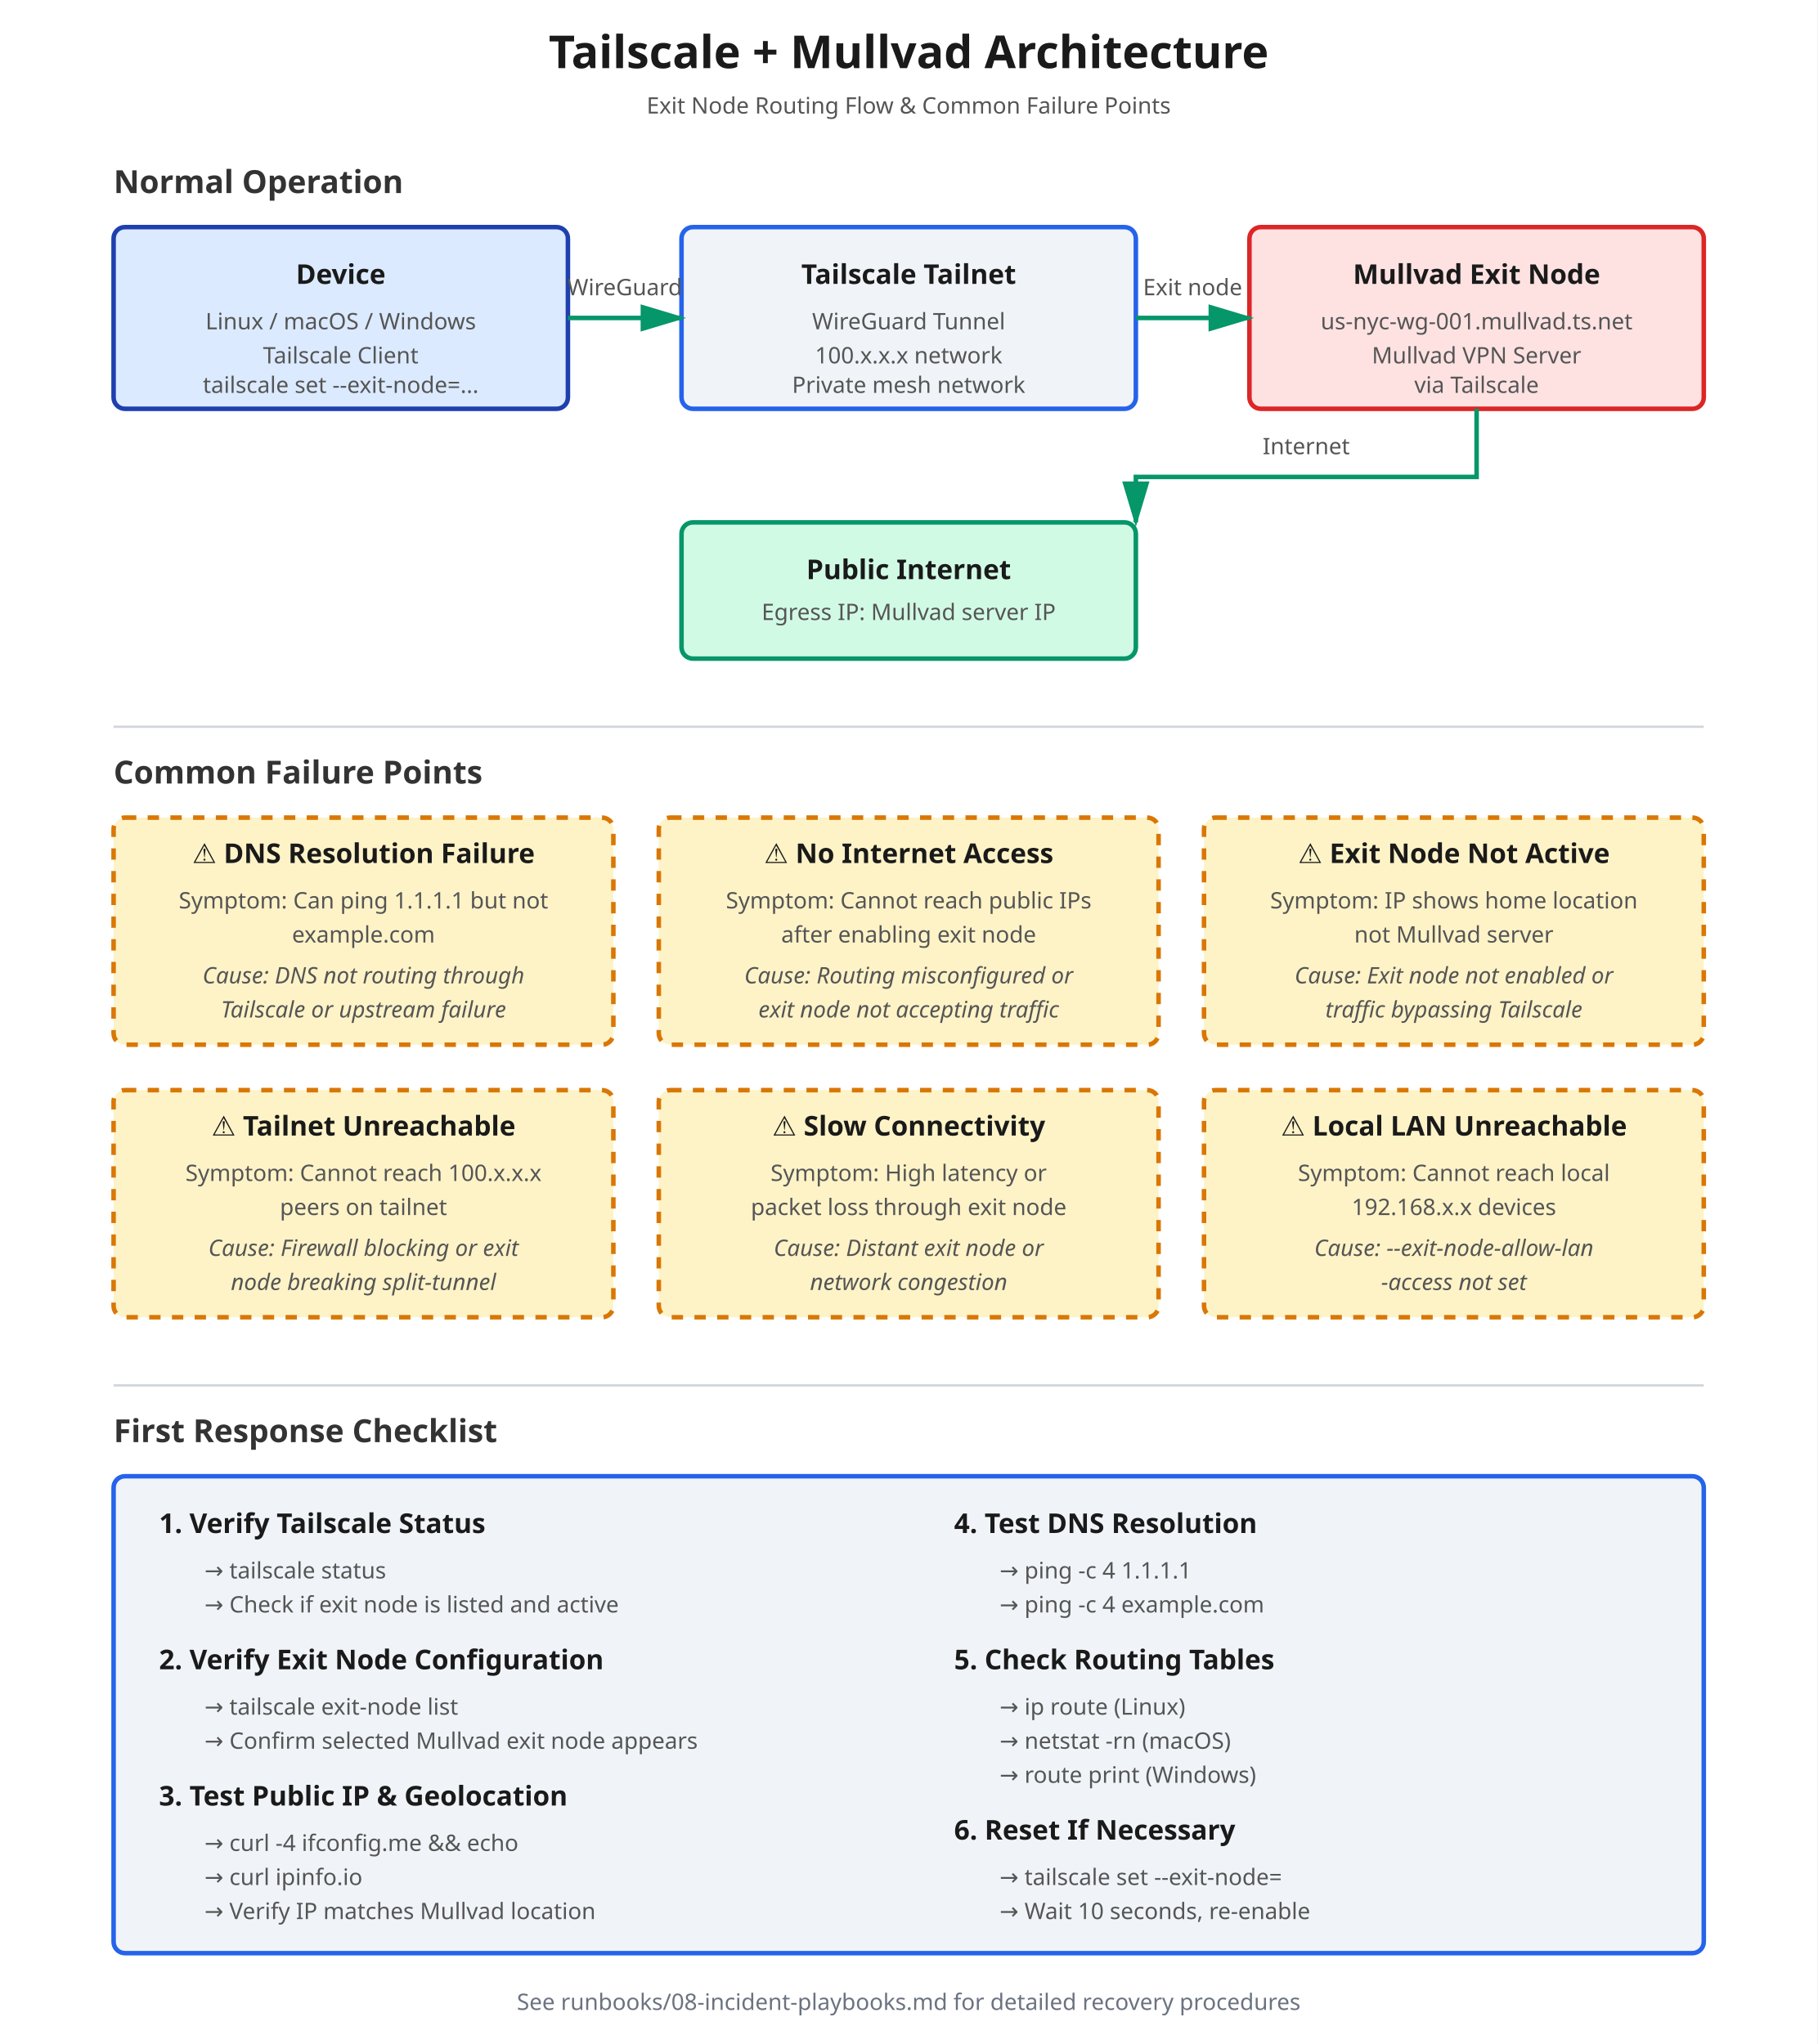
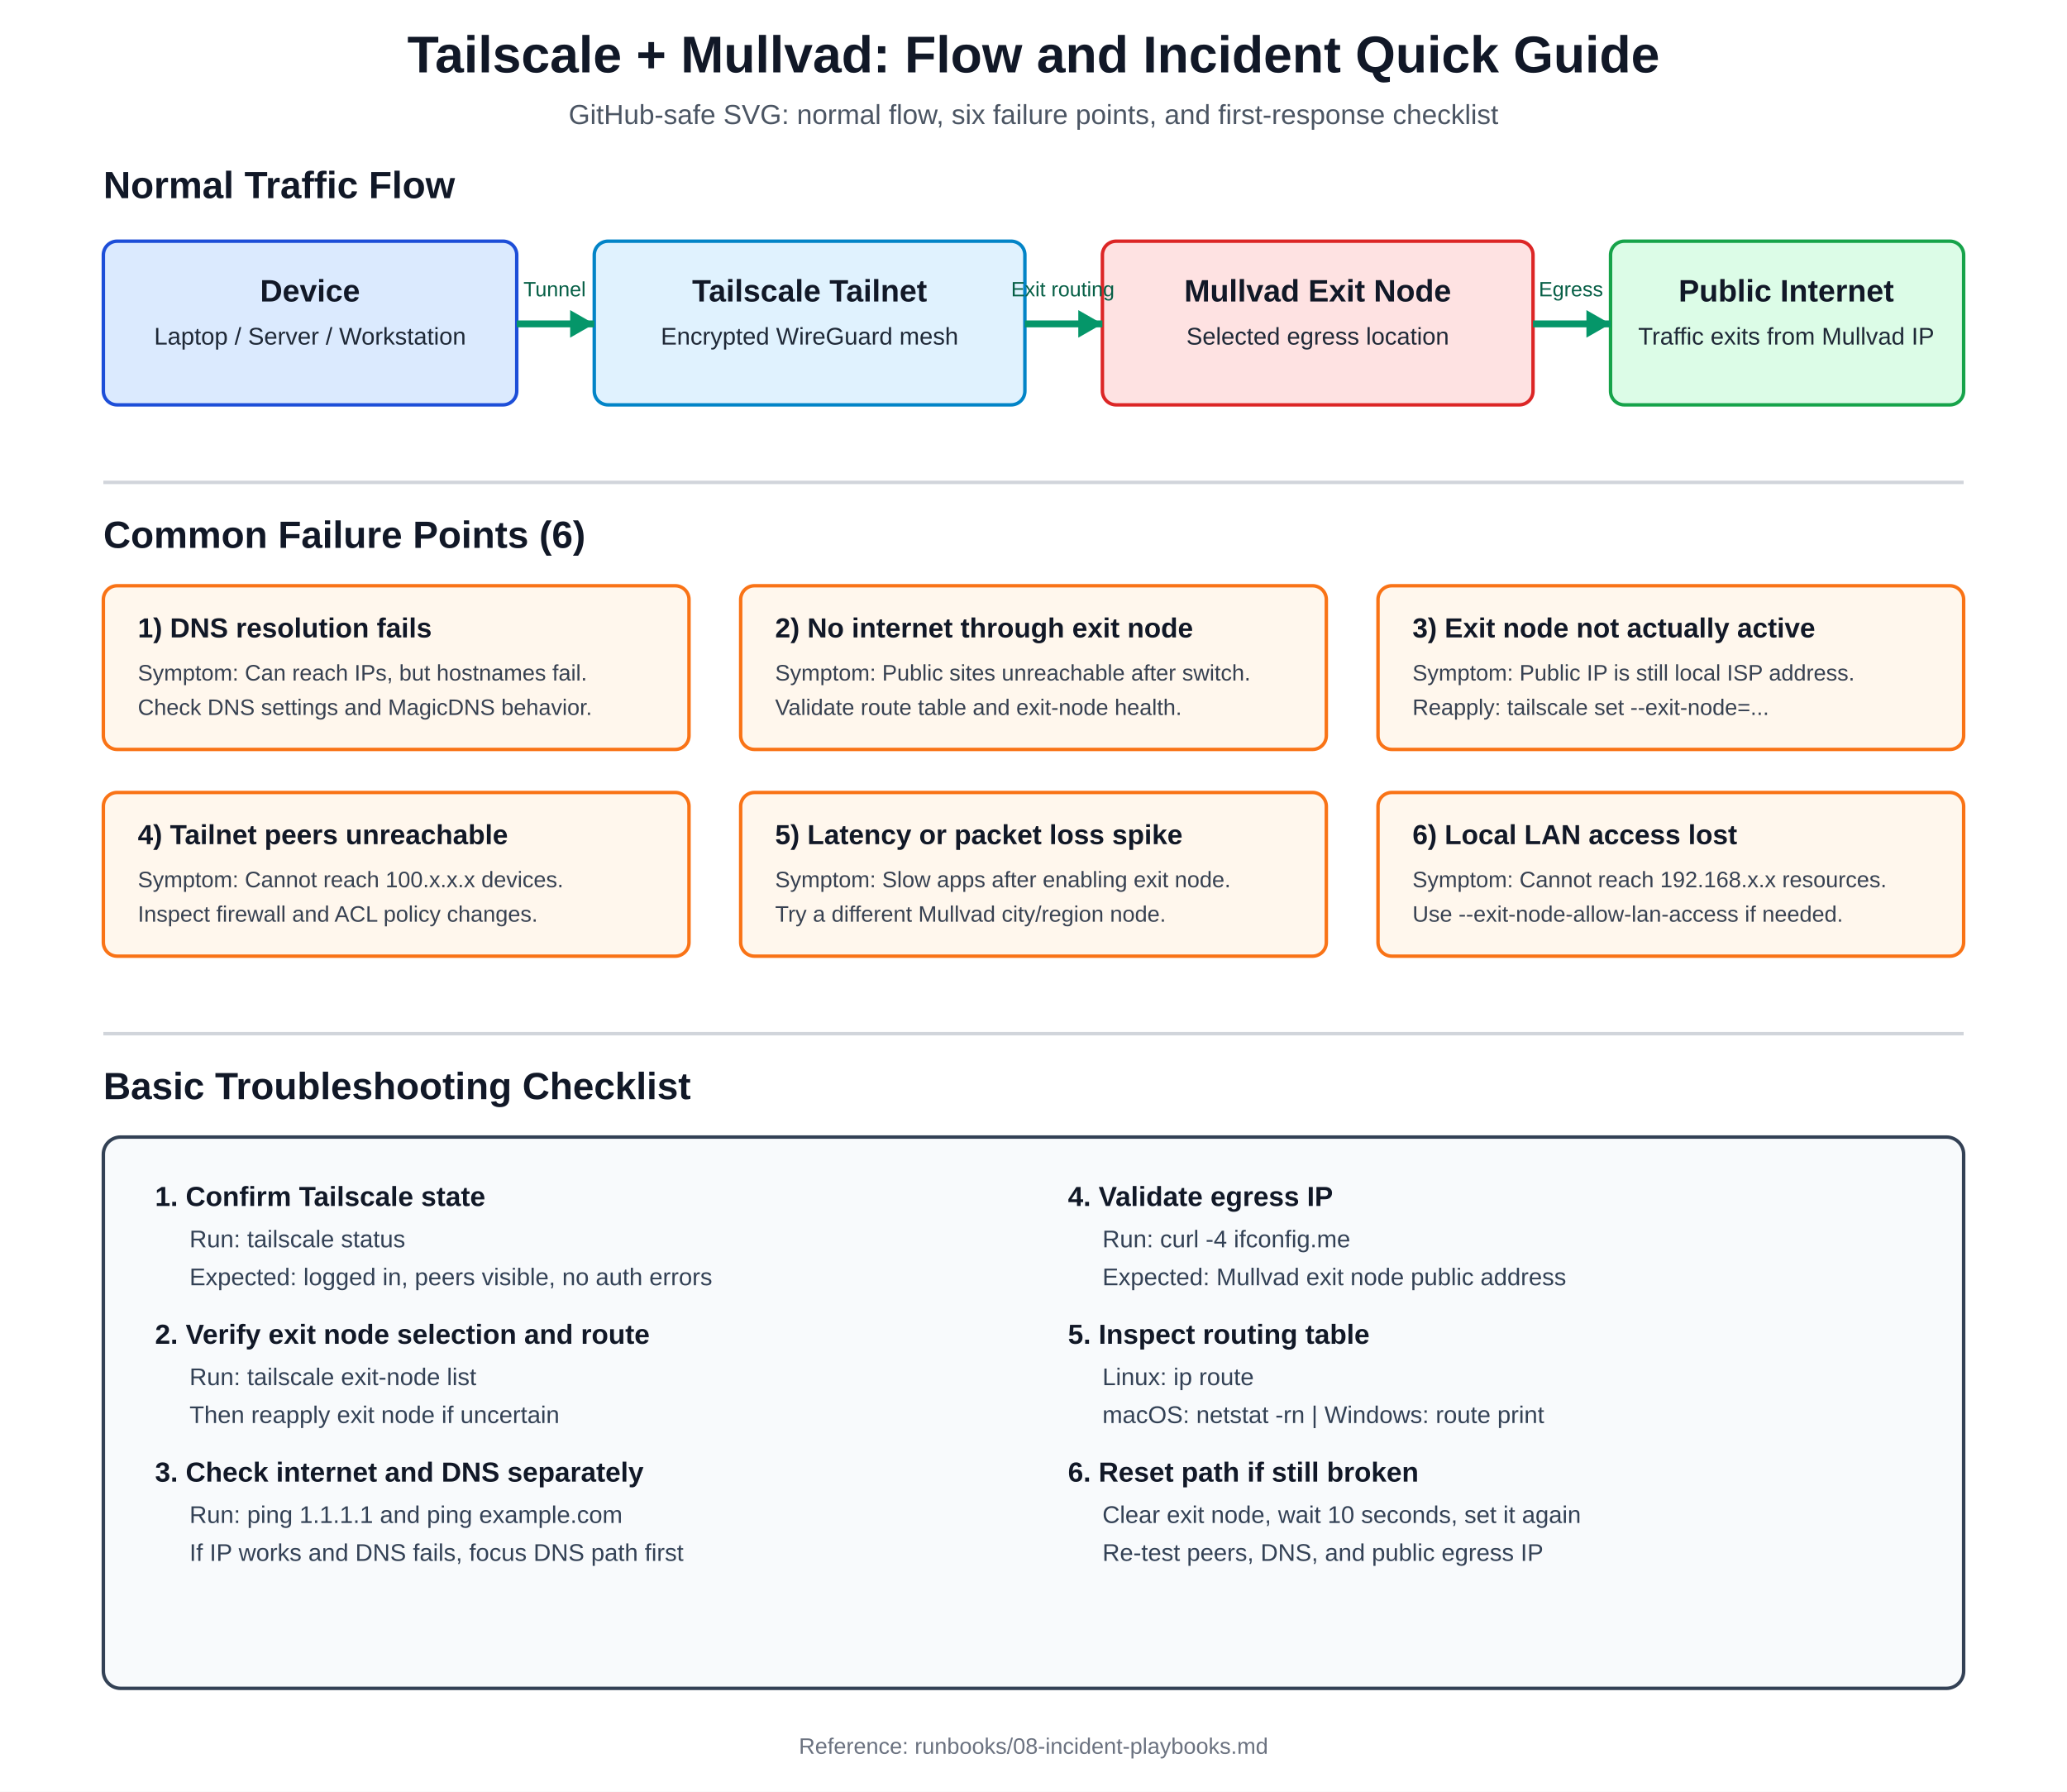
- <svg xmlns="http://www.w3.org/2000/svg" viewBox="0 0 800 900">
-   <defs>
-     <marker id="arrow" markerWidth="10" markerHeight="10" refX="9" refY="3" orient="auto">
-       <polygon points="0 0, 10 3, 0 6" fill="#059669" />
-     </marker>
-   </defs>
-   <rect width="800" height="900" fill="#ffffff" />
-   <text x="400" y="30" font-family="sans-serif" font-size="20" font-weight="bold" fill="#1a1a1a" text-anchor="middle">Tailscale + Mullvad Architecture</text>
-   <text x="400" y="50" font-family="sans-serif" font-size="10" fill="#555555" text-anchor="middle">Exit Node Routing Flow &amp; Common Failure Points</text>
-   <text x="50" y="85" font-family="sans-serif" font-size="14" font-weight="bold" fill="#333333">Normal Operation</text>
-   <rect x="50" y="100" width="200" height="80" rx="5" fill="#dbeafe" stroke="#1e40af" stroke-width="2" />
-   <text x="150" y="125" font-family="sans-serif" font-size="12" font-weight="bold" fill="#1a1a1a" text-anchor="middle">Device</text>
-   <text x="150" y="145" font-family="sans-serif" font-size="10" fill="#555555" text-anchor="middle">Linux / macOS / Windows</text>
-   <text x="150" y="160" font-family="sans-serif" font-size="10" fill="#555555" text-anchor="middle">Tailscale Client</text>
-   <text x="150" y="173" font-family="sans-serif" font-size="10" fill="#555555" text-anchor="middle">tailscale set --exit-node=...</text>
-   <rect x="300" y="100" width="200" height="80" rx="5" fill="#f0f4f8" stroke="#2563eb" stroke-width="2" />
-   <text x="400" y="125" font-family="sans-serif" font-size="12" font-weight="bold" fill="#1a1a1a" text-anchor="middle">Tailscale Tailnet</text>
-   <text x="400" y="145" font-family="sans-serif" font-size="10" fill="#555555" text-anchor="middle">WireGuard Tunnel</text>
-   <text x="400" y="160" font-family="sans-serif" font-size="10" fill="#555555" text-anchor="middle">100.x.x.x network</text>
-   <text x="400" y="173" font-family="sans-serif" font-size="10" fill="#555555" text-anchor="middle">Private mesh network</text>
-   <rect x="550" y="100" width="200" height="80" rx="5" fill="#fee2e2" stroke="#dc2626" stroke-width="2" />
-   <text x="650" y="125" font-family="sans-serif" font-size="12" font-weight="bold" fill="#1a1a1a" text-anchor="middle">Mullvad Exit Node</text>
-   <text x="650" y="145" font-family="sans-serif" font-size="10" fill="#555555" text-anchor="middle">us-nyc-wg-001.mullvad.ts.net</text>
-   <text x="650" y="160" font-family="sans-serif" font-size="10" fill="#555555" text-anchor="middle">Mullvad VPN Server</text>
-   <text x="650" y="173" font-family="sans-serif" font-size="10" fill="#555555" text-anchor="middle">via Tailscale</text>
-   <rect x="300" y="230" width="200" height="60" rx="5" fill="#d1fae5" stroke="#059669" stroke-width="2" />
-   <text x="400" y="255" font-family="sans-serif" font-size="12" font-weight="bold" fill="#1a1a1a" text-anchor="middle">Public Internet</text>
-   <text x="400" y="273" font-family="sans-serif" font-size="10" fill="#555555" text-anchor="middle">Egress IP: Mullvad server IP</text>
-   <path d="M 250 140 L 300 140" stroke="#059669" stroke-width="2" fill="none" marker-end="url(#arrow)" />
-   <path d="M 500 140 L 550 140" stroke="#059669" stroke-width="2" fill="none" marker-end="url(#arrow)" />
-   <path d="M 650 180 L 650 210 L 500 210 L 500 230" stroke="#059669" stroke-width="2" fill="none" marker-end="url(#arrow)" />
-   <text x="275" y="130" font-family="sans-serif" font-size="10" fill="#555555" text-anchor="middle">WireGuard</text>
-   <text x="525" y="130" font-family="sans-serif" font-size="10" fill="#555555" text-anchor="middle">Exit node</text>
-   <text x="575" y="200" font-family="sans-serif" font-size="10" fill="#555555" text-anchor="middle">Internet</text>
-   <line x1="50" y1="320" x2="750" y2="320" stroke="#d1d5db" stroke-width="1" />
-   <text x="50" y="345" font-family="sans-serif" font-size="14" font-weight="bold" fill="#333333">Common Failure Points</text>
-   <rect x="50" y="360" width="220" height="100" rx="5" fill="#fef3c7" stroke="#d97706" stroke-width="2" stroke-dasharray="5,5" />
-   <text x="160" y="380" font-family="sans-serif" font-size="12" font-weight="bold" fill="#1a1a1a" text-anchor="middle">⚠ DNS Resolution Failure</text>
-   <text x="160" y="400" font-family="sans-serif" font-size="10" fill="#555555" text-anchor="middle">Symptom: Can ping 1.1.1.1 but not</text>
-   <text x="160" y="415" font-family="sans-serif" font-size="10" fill="#555555" text-anchor="middle">example.com</text>
-   <text x="160" y="433" font-family="sans-serif" font-size="10" font-style="italic" fill="#555555" text-anchor="middle">Cause: DNS not routing through</text>
-   <text x="160" y="448" font-family="sans-serif" font-size="10" font-style="italic" fill="#555555" text-anchor="middle">Tailscale or upstream failure</text>
-   <rect x="290" y="360" width="220" height="100" rx="5" fill="#fef3c7" stroke="#d97706" stroke-width="2" stroke-dasharray="5,5" />
-   <text x="400" y="380" font-family="sans-serif" font-size="12" font-weight="bold" fill="#1a1a1a" text-anchor="middle">⚠ No Internet Access</text>
-   <text x="400" y="400" font-family="sans-serif" font-size="10" fill="#555555" text-anchor="middle">Symptom: Cannot reach public IPs</text>
-   <text x="400" y="415" font-family="sans-serif" font-size="10" fill="#555555" text-anchor="middle">after enabling exit node</text>
-   <text x="400" y="433" font-family="sans-serif" font-size="10" font-style="italic" fill="#555555" text-anchor="middle">Cause: Routing misconfigured or</text>
-   <text x="400" y="448" font-family="sans-serif" font-size="10" font-style="italic" fill="#555555" text-anchor="middle">exit node not accepting traffic</text>
-   <rect x="530" y="360" width="220" height="100" rx="5" fill="#fef3c7" stroke="#d97706" stroke-width="2" stroke-dasharray="5,5" />
-   <text x="640" y="380" font-family="sans-serif" font-size="12" font-weight="bold" fill="#1a1a1a" text-anchor="middle">⚠ Exit Node Not Active</text>
-   <text x="640" y="400" font-family="sans-serif" font-size="10" fill="#555555" text-anchor="middle">Symptom: IP shows home location</text>
-   <text x="640" y="415" font-family="sans-serif" font-size="10" fill="#555555" text-anchor="middle">not Mullvad server</text>
-   <text x="640" y="433" font-family="sans-serif" font-size="10" font-style="italic" fill="#555555" text-anchor="middle">Cause: Exit node not enabled or</text>
-   <text x="640" y="448" font-family="sans-serif" font-size="10" font-style="italic" fill="#555555" text-anchor="middle">traffic bypassing Tailscale</text>
-   <rect x="50" y="480" width="220" height="100" rx="5" fill="#fef3c7" stroke="#d97706" stroke-width="2" stroke-dasharray="5,5" />
-   <text x="160" y="500" font-family="sans-serif" font-size="12" font-weight="bold" fill="#1a1a1a" text-anchor="middle">⚠ Tailnet Unreachable</text>
-   <text x="160" y="520" font-family="sans-serif" font-size="10" fill="#555555" text-anchor="middle">Symptom: Cannot reach 100.x.x.x</text>
-   <text x="160" y="535" font-family="sans-serif" font-size="10" fill="#555555" text-anchor="middle">peers on tailnet</text>
-   <text x="160" y="553" font-family="sans-serif" font-size="10" font-style="italic" fill="#555555" text-anchor="middle">Cause: Firewall blocking or exit</text>
-   <text x="160" y="568" font-family="sans-serif" font-size="10" font-style="italic" fill="#555555" text-anchor="middle">node breaking split-tunnel</text>
-   <rect x="290" y="480" width="220" height="100" rx="5" fill="#fef3c7" stroke="#d97706" stroke-width="2" stroke-dasharray="5,5" />
-   <text x="400" y="500" font-family="sans-serif" font-size="12" font-weight="bold" fill="#1a1a1a" text-anchor="middle">⚠ Slow Connectivity</text>
-   <text x="400" y="520" font-family="sans-serif" font-size="10" fill="#555555" text-anchor="middle">Symptom: High latency or</text>
-   <text x="400" y="535" font-family="sans-serif" font-size="10" fill="#555555" text-anchor="middle">packet loss through exit node</text>
-   <text x="400" y="553" font-family="sans-serif" font-size="10" font-style="italic" fill="#555555" text-anchor="middle">Cause: Distant exit node or</text>
-   <text x="400" y="568" font-family="sans-serif" font-size="10" font-style="italic" fill="#555555" text-anchor="middle">network congestion</text>
-   <rect x="530" y="480" width="220" height="100" rx="5" fill="#fef3c7" stroke="#d97706" stroke-width="2" stroke-dasharray="5,5" />
-   <text x="640" y="500" font-family="sans-serif" font-size="12" font-weight="bold" fill="#1a1a1a" text-anchor="middle">⚠ Local LAN Unreachable</text>
-   <text x="640" y="520" font-family="sans-serif" font-size="10" fill="#555555" text-anchor="middle">Symptom: Cannot reach local</text>
-   <text x="640" y="535" font-family="sans-serif" font-size="10" fill="#555555" text-anchor="middle">192.168.x.x devices</text>
-   <text x="640" y="553" font-family="sans-serif" font-size="10" font-style="italic" fill="#555555" text-anchor="middle">Cause: --exit-node-allow-lan</text>
-   <text x="640" y="568" font-family="sans-serif" font-size="10" font-style="italic" fill="#555555" text-anchor="middle">-access not set</text>
-   <line x1="50" y1="610" x2="750" y2="610" stroke="#d1d5db" stroke-width="1" />
-   <text x="50" y="635" font-family="sans-serif" font-size="14" font-weight="bold" fill="#333333">First Response Checklist</text>
-   <rect x="50" y="650" width="700" height="210" rx="5" fill="#f0f4f8" stroke="#2563eb" stroke-width="2" />
-   <text x="70" y="675" font-family="sans-serif" font-size="12" font-weight="bold" fill="#1a1a1a">1. Verify Tailscale Status</text>
-   <text x="90" y="695" font-family="sans-serif" font-size="10" fill="#555555">→ tailscale status</text>
-   <text x="90" y="710" font-family="sans-serif" font-size="10" fill="#555555">→ Check if exit node is listed and active</text>
-   <text x="70" y="735" font-family="sans-serif" font-size="12" font-weight="bold" fill="#1a1a1a">2. Verify Exit Node Configuration</text>
-   <text x="90" y="755" font-family="sans-serif" font-size="10" fill="#555555">→ tailscale exit-node list</text>
-   <text x="90" y="770" font-family="sans-serif" font-size="10" fill="#555555">→ Confirm selected Mullvad exit node appears</text>
-   <text x="70" y="795" font-family="sans-serif" font-size="12" font-weight="bold" fill="#1a1a1a">3. Test Public IP &amp; Geolocation</text>
-   <text x="90" y="815" font-family="sans-serif" font-size="10" fill="#555555">→ curl -4 ifconfig.me &amp;&amp; echo</text>
-   <text x="90" y="830" font-family="sans-serif" font-size="10" fill="#555555">→ curl ipinfo.io</text>
-   <text x="90" y="845" font-family="sans-serif" font-size="10" fill="#555555">→ Verify IP matches Mullvad location</text>
-   <text x="420" y="675" font-family="sans-serif" font-size="12" font-weight="bold" fill="#1a1a1a">4. Test DNS Resolution</text>
-   <text x="440" y="695" font-family="sans-serif" font-size="10" fill="#555555">→ ping -c 4 1.1.1.1</text>
-   <text x="440" y="710" font-family="sans-serif" font-size="10" fill="#555555">→ ping -c 4 example.com</text>
-   <text x="420" y="735" font-family="sans-serif" font-size="12" font-weight="bold" fill="#1a1a1a">5. Check Routing Tables</text>
-   <text x="440" y="755" font-family="sans-serif" font-size="10" fill="#555555">→ ip route (Linux)</text>
-   <text x="440" y="770" font-family="sans-serif" font-size="10" fill="#555555">→ netstat -rn (macOS)</text>
-   <text x="440" y="785" font-family="sans-serif" font-size="10" fill="#555555">→ route print (Windows)</text>
-   <text x="420" y="810" font-family="sans-serif" font-size="12" font-weight="bold" fill="#1a1a1a">6. Reset If Necessary</text>
-   <text x="440" y="830" font-family="sans-serif" font-size="10" fill="#555555">→ tailscale set --exit-node=</text>
-   <text x="440" y="845" font-family="sans-serif" font-size="10" fill="#555555">→ Wait 10 seconds, re-enable</text>
-   <text x="400" y="885" font-family="sans-serif" font-size="10" fill="#6b7280" text-anchor="middle">
-     See runbooks/08-incident-playbooks.md for detailed recovery procedures
-   </text>
+ <svg xmlns="http://www.w3.org/2000/svg" width="1200" height="1040" viewBox="0 0 1200 1040" role="img" aria-label="Tailscale and Mullvad architecture, common failure points, and troubleshooting checklist">
+   <rect x="0" y="0" width="1200" height="1040" fill="#ffffff" />
+   <text x="600" y="42" font-family="Arial, sans-serif" font-size="30" font-weight="700" fill="#111827" text-anchor="middle">Tailscale + Mullvad: Flow and Incident Quick Guide</text>
+   <text x="600" y="72" font-family="Arial, sans-serif" font-size="16" fill="#4b5563" text-anchor="middle">GitHub-safe SVG: normal flow, six failure points, and first-response checklist</text>
+   <text x="60" y="115" font-family="Arial, sans-serif" font-size="22" font-weight="700" fill="#111827">Normal Traffic Flow</text>
+   <rect x="60" y="140" width="240" height="95" rx="8" ry="8" fill="#dbeafe" stroke="#1d4ed8" stroke-width="2" />
+   <text x="180" y="175" font-family="Arial, sans-serif" font-size="18" font-weight="700" fill="#111827" text-anchor="middle">Device</text>
+   <text x="180" y="200" font-family="Arial, sans-serif" font-size="14" fill="#1f2937" text-anchor="middle">Laptop / Server / Workstation</text>
+   <rect x="345" y="140" width="250" height="95" rx="8" ry="8" fill="#e0f2fe" stroke="#0284c7" stroke-width="2" />
+   <text x="470" y="175" font-family="Arial, sans-serif" font-size="18" font-weight="700" fill="#111827" text-anchor="middle">Tailscale Tailnet</text>
+   <text x="470" y="200" font-family="Arial, sans-serif" font-size="14" fill="#1f2937" text-anchor="middle">Encrypted WireGuard mesh</text>
+   <rect x="640" y="140" width="250" height="95" rx="8" ry="8" fill="#fee2e2" stroke="#dc2626" stroke-width="2" />
+   <text x="765" y="175" font-family="Arial, sans-serif" font-size="18" font-weight="700" fill="#111827" text-anchor="middle">Mullvad Exit Node</text>
+   <text x="765" y="200" font-family="Arial, sans-serif" font-size="14" fill="#1f2937" text-anchor="middle">Selected egress location</text>
+   <rect x="935" y="140" width="205" height="95" rx="8" ry="8" fill="#dcfce7" stroke="#16a34a" stroke-width="2" />
+   <text x="1037" y="175" font-family="Arial, sans-serif" font-size="18" font-weight="700" fill="#111827" text-anchor="middle">Public Internet</text>
+   <text x="1037" y="200" font-family="Arial, sans-serif" font-size="14" fill="#1f2937" text-anchor="middle">Traffic exits from Mullvad IP</text>
+   <line x1="300" y1="188" x2="345" y2="188" stroke="#059669" stroke-width="4" />
+   <polygon points="345,188 331,180 331,196" fill="#059669" />
+   <line x1="595" y1="188" x2="640" y2="188" stroke="#059669" stroke-width="4" />
+   <polygon points="640,188 626,180 626,196" fill="#059669" />
+   <line x1="890" y1="188" x2="935" y2="188" stroke="#059669" stroke-width="4" />
+   <polygon points="935,188 921,180 921,196" fill="#059669" />
+   <text x="322" y="172" font-family="Arial, sans-serif" font-size="12" fill="#065f46" text-anchor="middle">Tunnel</text>
+   <text x="617" y="172" font-family="Arial, sans-serif" font-size="12" fill="#065f46" text-anchor="middle">Exit routing</text>
+   <text x="912" y="172" font-family="Arial, sans-serif" font-size="12" fill="#065f46" text-anchor="middle">Egress</text>
+   <line x1="60" y1="280" x2="1140" y2="280" stroke="#d1d5db" stroke-width="2" />
+   <text x="60" y="318" font-family="Arial, sans-serif" font-size="22" font-weight="700" fill="#111827">Common Failure Points (6)</text>
+   <rect x="60" y="340" width="340" height="95" rx="8" ry="8" fill="#fff7ed" stroke="#f97316" stroke-width="2" />
+   <text x="80" y="370" font-family="Arial, sans-serif" font-size="16" font-weight="700" fill="#111827">1) DNS resolution fails</text>
+   <text x="80" y="395" font-family="Arial, sans-serif" font-size="13" fill="#374151">Symptom: Can reach IPs, but hostnames fail.</text>
+   <text x="80" y="415" font-family="Arial, sans-serif" font-size="13" fill="#374151">Check DNS settings and MagicDNS behavior.</text>
+   <rect x="430" y="340" width="340" height="95" rx="8" ry="8" fill="#fff7ed" stroke="#f97316" stroke-width="2" />
+   <text x="450" y="370" font-family="Arial, sans-serif" font-size="16" font-weight="700" fill="#111827">2) No internet through exit node</text>
+   <text x="450" y="395" font-family="Arial, sans-serif" font-size="13" fill="#374151">Symptom: Public sites unreachable after switch.</text>
+   <text x="450" y="415" font-family="Arial, sans-serif" font-size="13" fill="#374151">Validate route table and exit-node health.</text>
+   <rect x="800" y="340" width="340" height="95" rx="8" ry="8" fill="#fff7ed" stroke="#f97316" stroke-width="2" />
+   <text x="820" y="370" font-family="Arial, sans-serif" font-size="16" font-weight="700" fill="#111827">3) Exit node not actually active</text>
+   <text x="820" y="395" font-family="Arial, sans-serif" font-size="13" fill="#374151">Symptom: Public IP is still local ISP address.</text>
+   <text x="820" y="415" font-family="Arial, sans-serif" font-size="13" fill="#374151">Reapply: tailscale set --exit-node=...</text>
+   <rect x="60" y="460" width="340" height="95" rx="8" ry="8" fill="#fff7ed" stroke="#f97316" stroke-width="2" />
+   <text x="80" y="490" font-family="Arial, sans-serif" font-size="16" font-weight="700" fill="#111827">4) Tailnet peers unreachable</text>
+   <text x="80" y="515" font-family="Arial, sans-serif" font-size="13" fill="#374151">Symptom: Cannot reach 100.x.x.x devices.</text>
+   <text x="80" y="535" font-family="Arial, sans-serif" font-size="13" fill="#374151">Inspect firewall and ACL policy changes.</text>
+   <rect x="430" y="460" width="340" height="95" rx="8" ry="8" fill="#fff7ed" stroke="#f97316" stroke-width="2" />
+   <text x="450" y="490" font-family="Arial, sans-serif" font-size="16" font-weight="700" fill="#111827">5) Latency or packet loss spike</text>
+   <text x="450" y="515" font-family="Arial, sans-serif" font-size="13" fill="#374151">Symptom: Slow apps after enabling exit node.</text>
+   <text x="450" y="535" font-family="Arial, sans-serif" font-size="13" fill="#374151">Try a different Mullvad city/region node.</text>
+   <rect x="800" y="460" width="340" height="95" rx="8" ry="8" fill="#fff7ed" stroke="#f97316" stroke-width="2" />
+   <text x="820" y="490" font-family="Arial, sans-serif" font-size="16" font-weight="700" fill="#111827">6) Local LAN access lost</text>
+   <text x="820" y="515" font-family="Arial, sans-serif" font-size="13" fill="#374151">Symptom: Cannot reach 192.168.x.x resources.</text>
+   <text x="820" y="535" font-family="Arial, sans-serif" font-size="13" fill="#374151">Use --exit-node-allow-lan-access if needed.</text>
+   <line x1="60" y1="600" x2="1140" y2="600" stroke="#d1d5db" stroke-width="2" />
+   <text x="60" y="638" font-family="Arial, sans-serif" font-size="22" font-weight="700" fill="#111827">Basic Troubleshooting Checklist</text>
+   <rect x="60" y="660" width="1080" height="320" rx="10" ry="10" fill="#f8fafc" stroke="#334155" stroke-width="2" />
+   <text x="90" y="700" font-family="Arial, sans-serif" font-size="16" font-weight="700" fill="#111827">1. Confirm Tailscale state</text>
+   <text x="110" y="724" font-family="Arial, sans-serif" font-size="14" fill="#334155">Run: tailscale status</text>
+   <text x="110" y="746" font-family="Arial, sans-serif" font-size="14" fill="#334155">Expected: logged in, peers visible, no auth errors</text>
+   <text x="90" y="780" font-family="Arial, sans-serif" font-size="16" font-weight="700" fill="#111827">2. Verify exit node selection and route</text>
+   <text x="110" y="804" font-family="Arial, sans-serif" font-size="14" fill="#334155">Run: tailscale exit-node list</text>
+   <text x="110" y="826" font-family="Arial, sans-serif" font-size="14" fill="#334155">Then reapply exit node if uncertain</text>
+   <text x="90" y="860" font-family="Arial, sans-serif" font-size="16" font-weight="700" fill="#111827">3. Check internet and DNS separately</text>
+   <text x="110" y="884" font-family="Arial, sans-serif" font-size="14" fill="#334155">Run: ping 1.1.1.1 and ping example.com</text>
+   <text x="110" y="906" font-family="Arial, sans-serif" font-size="14" fill="#334155">If IP works and DNS fails, focus DNS path first</text>
+   <text x="620" y="700" font-family="Arial, sans-serif" font-size="16" font-weight="700" fill="#111827">4. Validate egress IP</text>
+   <text x="640" y="724" font-family="Arial, sans-serif" font-size="14" fill="#334155">Run: curl -4 ifconfig.me</text>
+   <text x="640" y="746" font-family="Arial, sans-serif" font-size="14" fill="#334155">Expected: Mullvad exit node public address</text>
+   <text x="620" y="780" font-family="Arial, sans-serif" font-size="16" font-weight="700" fill="#111827">5. Inspect routing table</text>
+   <text x="640" y="804" font-family="Arial, sans-serif" font-size="14" fill="#334155">Linux: ip route</text>
+   <text x="640" y="826" font-family="Arial, sans-serif" font-size="14" fill="#334155">macOS: netstat -rn | Windows: route print</text>
+   <text x="620" y="860" font-family="Arial, sans-serif" font-size="16" font-weight="700" fill="#111827">6. Reset path if still broken</text>
+   <text x="640" y="884" font-family="Arial, sans-serif" font-size="14" fill="#334155">Clear exit node, wait 10 seconds, set it again</text>
+   <text x="640" y="906" font-family="Arial, sans-serif" font-size="14" fill="#334155">Re-test peers, DNS, and public egress IP</text>
+   <text x="600" y="1018" font-family="Arial, sans-serif" font-size="13" fill="#6b7280" text-anchor="middle">Reference: runbooks/08-incident-playbooks.md</text>
</svg>
